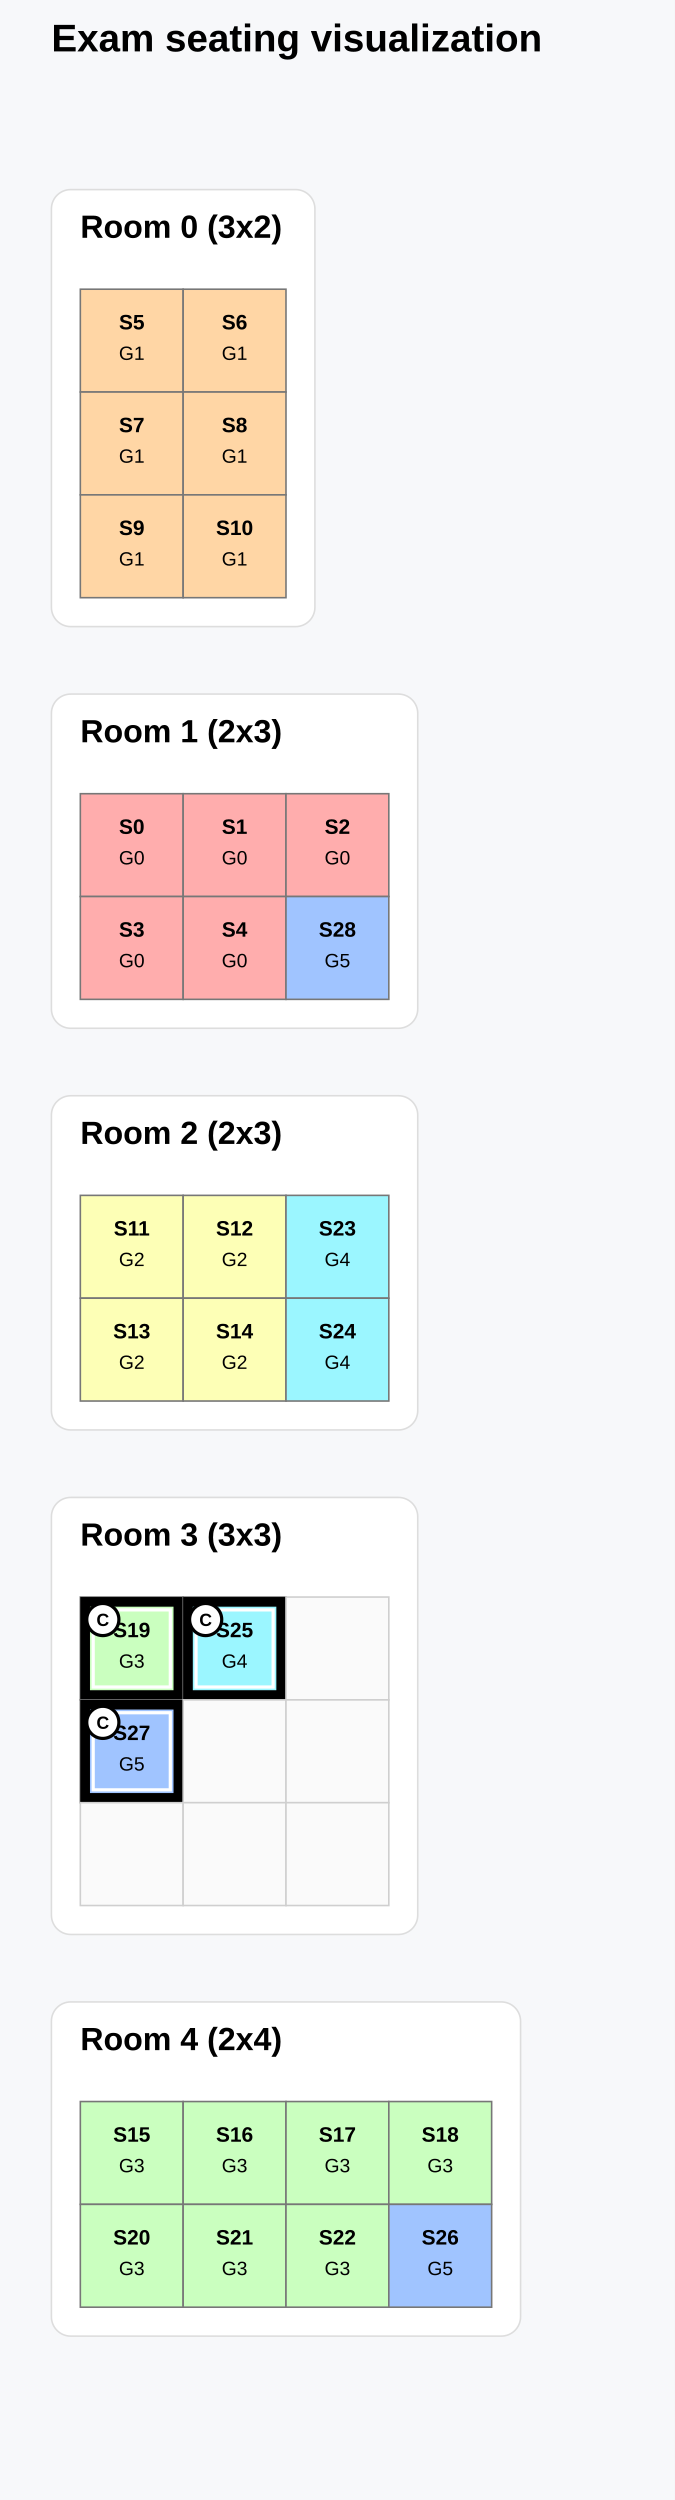
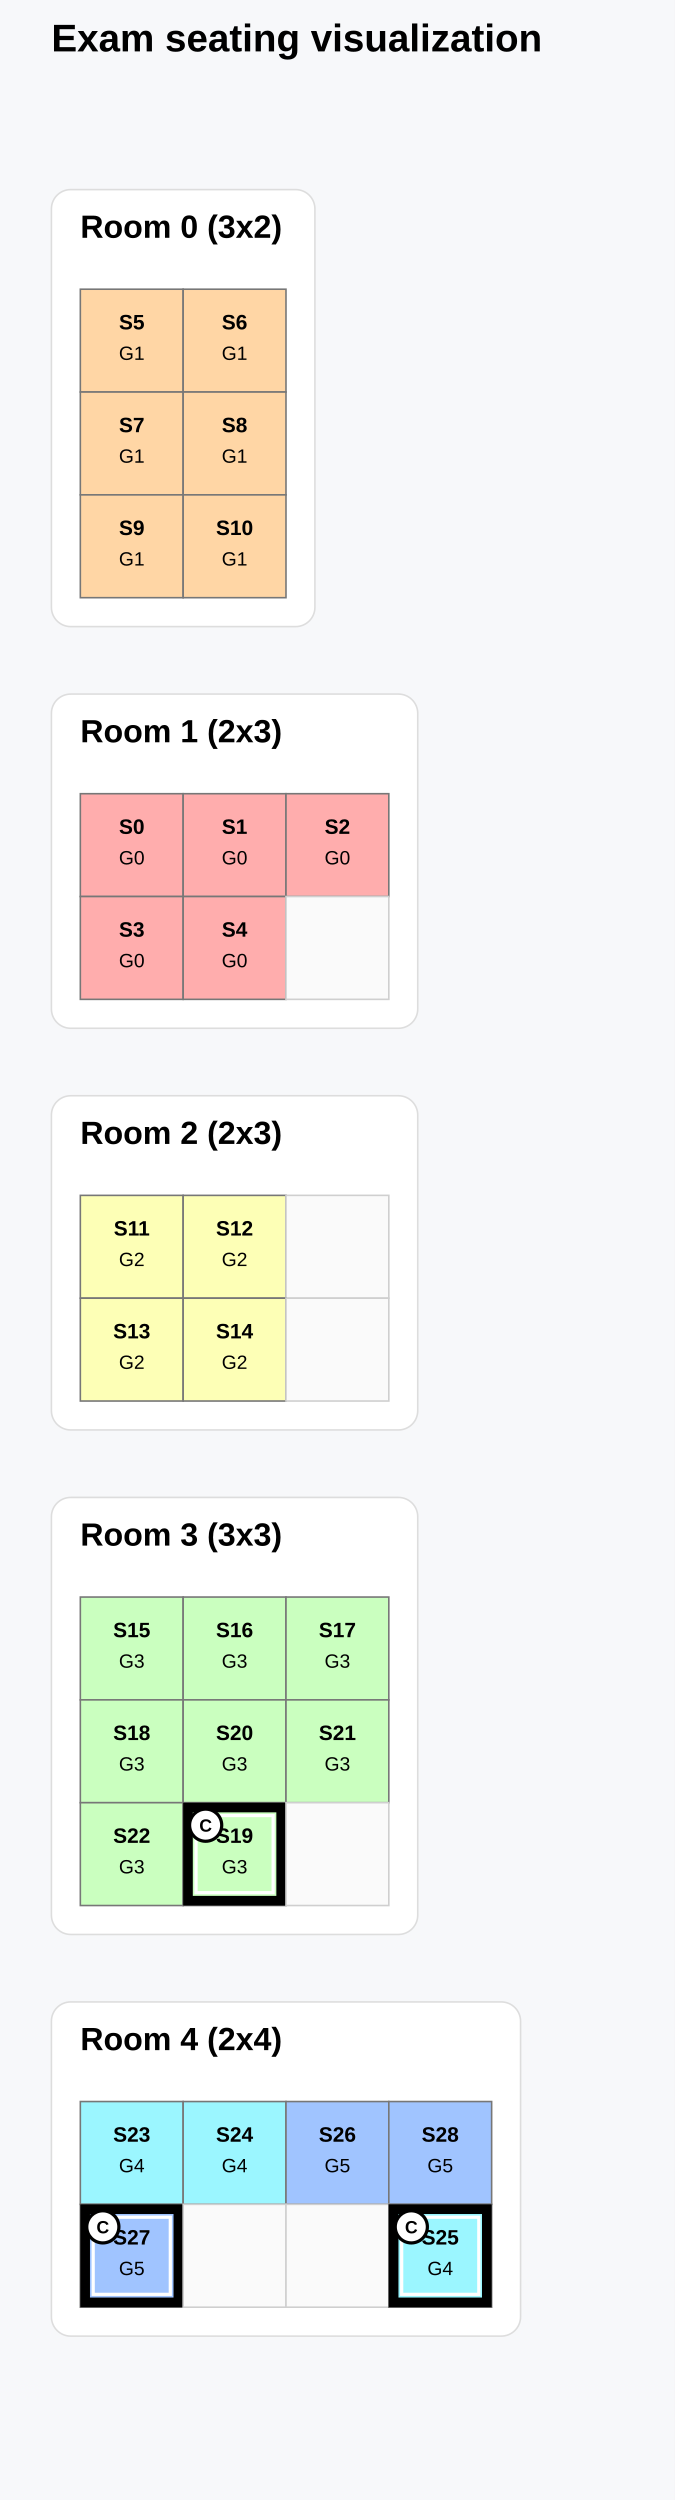
<svg xmlns="http://www.w3.org/2000/svg" width="420" height="1556">
  <style>
text { font-family: Arial, sans-serif; fill: #000000; }
.main-title { font-size: 24px; font-weight: 700; }
.room-title { font-size: 20px; font-weight: 700; }
.seat-student { font-size: 13px; font-weight: 700; }
.seat-info { font-size: 12px; }
.cheater-label { font-size: 11px; font-weight: 700; fill: #000000; }
.room-card { fill: #ffffff; stroke: #dddddd; stroke-width: 1; }
</style>
  <rect width="100%" height="100%" fill="#f7f8fa" />
  <text x="32" y="32" class="main-title">Exam seating visualization</text>
  <rect x="32" y="118" width="164" height="272" rx="12" ry="12" class="room-card" />
  <text x="50" y="148" class="room-title">Room 0 (3x2)</text>
  <rect x="50" y="180" width="64" height="64" fill="#FFD6A5" stroke="#777777" stroke-width="1" />
  <text x="82" y="205" text-anchor="middle" class="seat-student">S5</text>
  <text x="82" y="224" text-anchor="middle" class="seat-info">G1</text>
  <rect x="114" y="180" width="64" height="64" fill="#FFD6A5" stroke="#777777" stroke-width="1" />
  <text x="146" y="205" text-anchor="middle" class="seat-student">S6</text>
  <text x="146" y="224" text-anchor="middle" class="seat-info">G1</text>
  <rect x="50" y="244" width="64" height="64" fill="#FFD6A5" stroke="#777777" stroke-width="1" />
  <text x="82" y="269" text-anchor="middle" class="seat-student">S7</text>
  <text x="82" y="288" text-anchor="middle" class="seat-info">G1</text>
  <rect x="114" y="244" width="64" height="64" fill="#FFD6A5" stroke="#777777" stroke-width="1" />
  <text x="146" y="269" text-anchor="middle" class="seat-student">S8</text>
  <text x="146" y="288" text-anchor="middle" class="seat-info">G1</text>
  <rect x="50" y="308" width="64" height="64" fill="#FFD6A5" stroke="#777777" stroke-width="1" />
  <text x="82" y="333" text-anchor="middle" class="seat-student">S9</text>
  <text x="82" y="352" text-anchor="middle" class="seat-info">G1</text>
  <rect x="114" y="308" width="64" height="64" fill="#FFD6A5" stroke="#777777" stroke-width="1" />
  <text x="146" y="333" text-anchor="middle" class="seat-student">S10</text>
  <text x="146" y="352" text-anchor="middle" class="seat-info">G1</text>
  <rect x="32" y="432" width="228" height="208" rx="12" ry="12" class="room-card" />
  <text x="50" y="462" class="room-title">Room 1 (2x3)</text>
  <rect x="50" y="494" width="64" height="64" fill="#FFADAD" stroke="#777777" stroke-width="1" />
  <text x="82" y="519" text-anchor="middle" class="seat-student">S0</text>
  <text x="82" y="538" text-anchor="middle" class="seat-info">G0</text>
  <rect x="114" y="494" width="64" height="64" fill="#FFADAD" stroke="#777777" stroke-width="1" />
  <text x="146" y="519" text-anchor="middle" class="seat-student">S1</text>
  <text x="146" y="538" text-anchor="middle" class="seat-info">G0</text>
  <rect x="178" y="494" width="64" height="64" fill="#FFADAD" stroke="#777777" stroke-width="1" />
  <text x="210" y="519" text-anchor="middle" class="seat-student">S2</text>
  <text x="210" y="538" text-anchor="middle" class="seat-info">G0</text>
  <rect x="50" y="558" width="64" height="64" fill="#FFADAD" stroke="#777777" stroke-width="1" />
  <text x="82" y="583" text-anchor="middle" class="seat-student">S3</text>
  <text x="82" y="602" text-anchor="middle" class="seat-info">G0</text>
  <rect x="114" y="558" width="64" height="64" fill="#FFADAD" stroke="#777777" stroke-width="1" />
  <text x="146" y="583" text-anchor="middle" class="seat-student">S4</text>
  <text x="146" y="602" text-anchor="middle" class="seat-info">G0</text>
-   <rect x="178" y="558" width="64" height="64" fill="#A0C4FF" stroke="#777777" stroke-width="1" />
-   <text x="210" y="583" text-anchor="middle" class="seat-student">S28</text>
-   <text x="210" y="602" text-anchor="middle" class="seat-info">G5</text>
+   <rect x="178" y="558" width="64" height="64" fill="#fafafa" stroke="#cfcfcf" stroke-width="1" />
  <rect x="32" y="682" width="228" height="208" rx="12" ry="12" class="room-card" />
  <text x="50" y="712" class="room-title">Room 2 (2x3)</text>
  <rect x="50" y="744" width="64" height="64" fill="#FDFFB6" stroke="#777777" stroke-width="1" />
  <text x="82" y="769" text-anchor="middle" class="seat-student">S11</text>
  <text x="82" y="788" text-anchor="middle" class="seat-info">G2</text>
  <rect x="114" y="744" width="64" height="64" fill="#FDFFB6" stroke="#777777" stroke-width="1" />
  <text x="146" y="769" text-anchor="middle" class="seat-student">S12</text>
  <text x="146" y="788" text-anchor="middle" class="seat-info">G2</text>
-   <rect x="178" y="744" width="64" height="64" fill="#9BF6FF" stroke="#777777" stroke-width="1" />
-   <text x="210" y="769" text-anchor="middle" class="seat-student">S23</text>
-   <text x="210" y="788" text-anchor="middle" class="seat-info">G4</text>
+   <rect x="178" y="744" width="64" height="64" fill="#fafafa" stroke="#cfcfcf" stroke-width="1" />
  <rect x="50" y="808" width="64" height="64" fill="#FDFFB6" stroke="#777777" stroke-width="1" />
  <text x="82" y="833" text-anchor="middle" class="seat-student">S13</text>
  <text x="82" y="852" text-anchor="middle" class="seat-info">G2</text>
  <rect x="114" y="808" width="64" height="64" fill="#FDFFB6" stroke="#777777" stroke-width="1" />
  <text x="146" y="833" text-anchor="middle" class="seat-student">S14</text>
  <text x="146" y="852" text-anchor="middle" class="seat-info">G2</text>
-   <rect x="178" y="808" width="64" height="64" fill="#9BF6FF" stroke="#777777" stroke-width="1" />
-   <text x="210" y="833" text-anchor="middle" class="seat-student">S24</text>
-   <text x="210" y="852" text-anchor="middle" class="seat-info">G4</text>
+   <rect x="178" y="808" width="64" height="64" fill="#fafafa" stroke="#cfcfcf" stroke-width="1" />
  <rect x="32" y="932" width="228" height="272" rx="12" ry="12" class="room-card" />
  <text x="50" y="962" class="room-title">Room 3 (3x3)</text>
  <rect x="50" y="994" width="64" height="64" fill="#CAFFBF" stroke="#777777" stroke-width="1" />
-   <text x="82" y="1019" text-anchor="middle" class="seat-student">S19</text>
+   <text x="82" y="1019" text-anchor="middle" class="seat-student">S15</text>
  <text x="82" y="1038" text-anchor="middle" class="seat-info">G3</text>
-   <rect x="53" y="997" width="58" height="58" fill="none" stroke="#000000" stroke-width="6" />
-   <rect x="58" y="1002" width="48" height="48" fill="none" stroke="#ffffff" stroke-width="2" />
-   <circle cx="64" cy="1008" r="10" fill="#ffffff" stroke="#000000" stroke-width="2" />
-   <text x="64" y="1012" text-anchor="middle" class="cheater-label">C</text>
-   <rect x="114" y="994" width="64" height="64" fill="#9BF6FF" stroke="#777777" stroke-width="1" />
-   <text x="146" y="1019" text-anchor="middle" class="seat-student">S25</text>
-   <text x="146" y="1038" text-anchor="middle" class="seat-info">G4</text>
-   <rect x="117" y="997" width="58" height="58" fill="none" stroke="#000000" stroke-width="6" />
-   <rect x="122" y="1002" width="48" height="48" fill="none" stroke="#ffffff" stroke-width="2" />
-   <circle cx="128" cy="1008" r="10" fill="#ffffff" stroke="#000000" stroke-width="2" />
-   <text x="128" y="1012" text-anchor="middle" class="cheater-label">C</text>
-   <rect x="178" y="994" width="64" height="64" fill="#fafafa" stroke="#cfcfcf" stroke-width="1" />
-   <rect x="50" y="1058" width="64" height="64" fill="#A0C4FF" stroke="#777777" stroke-width="1" />
-   <text x="82" y="1083" text-anchor="middle" class="seat-student">S27</text>
-   <text x="82" y="1102" text-anchor="middle" class="seat-info">G5</text>
-   <rect x="53" y="1061" width="58" height="58" fill="none" stroke="#000000" stroke-width="6" />
-   <rect x="58" y="1066" width="48" height="48" fill="none" stroke="#ffffff" stroke-width="2" />
-   <circle cx="64" cy="1072" r="10" fill="#ffffff" stroke="#000000" stroke-width="2" />
-   <text x="64" y="1076" text-anchor="middle" class="cheater-label">C</text>
-   <rect x="114" y="1058" width="64" height="64" fill="#fafafa" stroke="#cfcfcf" stroke-width="1" />
-   <rect x="178" y="1058" width="64" height="64" fill="#fafafa" stroke="#cfcfcf" stroke-width="1" />
-   <rect x="50" y="1122" width="64" height="64" fill="#fafafa" stroke="#cfcfcf" stroke-width="1" />
-   <rect x="114" y="1122" width="64" height="64" fill="#fafafa" stroke="#cfcfcf" stroke-width="1" />
+   <rect x="114" y="994" width="64" height="64" fill="#CAFFBF" stroke="#777777" stroke-width="1" />
+   <text x="146" y="1019" text-anchor="middle" class="seat-student">S16</text>
+   <text x="146" y="1038" text-anchor="middle" class="seat-info">G3</text>
+   <rect x="178" y="994" width="64" height="64" fill="#CAFFBF" stroke="#777777" stroke-width="1" />
+   <text x="210" y="1019" text-anchor="middle" class="seat-student">S17</text>
+   <text x="210" y="1038" text-anchor="middle" class="seat-info">G3</text>
+   <rect x="50" y="1058" width="64" height="64" fill="#CAFFBF" stroke="#777777" stroke-width="1" />
+   <text x="82" y="1083" text-anchor="middle" class="seat-student">S18</text>
+   <text x="82" y="1102" text-anchor="middle" class="seat-info">G3</text>
+   <rect x="114" y="1058" width="64" height="64" fill="#CAFFBF" stroke="#777777" stroke-width="1" />
+   <text x="146" y="1083" text-anchor="middle" class="seat-student">S20</text>
+   <text x="146" y="1102" text-anchor="middle" class="seat-info">G3</text>
+   <rect x="178" y="1058" width="64" height="64" fill="#CAFFBF" stroke="#777777" stroke-width="1" />
+   <text x="210" y="1083" text-anchor="middle" class="seat-student">S21</text>
+   <text x="210" y="1102" text-anchor="middle" class="seat-info">G3</text>
+   <rect x="50" y="1122" width="64" height="64" fill="#CAFFBF" stroke="#777777" stroke-width="1" />
+   <text x="82" y="1147" text-anchor="middle" class="seat-student">S22</text>
+   <text x="82" y="1166" text-anchor="middle" class="seat-info">G3</text>
+   <rect x="114" y="1122" width="64" height="64" fill="#CAFFBF" stroke="#777777" stroke-width="1" />
+   <text x="146" y="1147" text-anchor="middle" class="seat-student">S19</text>
+   <text x="146" y="1166" text-anchor="middle" class="seat-info">G3</text>
+   <rect x="117" y="1125" width="58" height="58" fill="none" stroke="#000000" stroke-width="6" />
+   <rect x="122" y="1130" width="48" height="48" fill="none" stroke="#ffffff" stroke-width="2" />
+   <circle cx="128" cy="1136" r="10" fill="#ffffff" stroke="#000000" stroke-width="2" />
+   <text x="128" y="1140" text-anchor="middle" class="cheater-label">C</text>
  <rect x="178" y="1122" width="64" height="64" fill="#fafafa" stroke="#cfcfcf" stroke-width="1" />
  <rect x="32" y="1246" width="292" height="208" rx="12" ry="12" class="room-card" />
  <text x="50" y="1276" class="room-title">Room 4 (2x4)</text>
-   <rect x="50" y="1308" width="64" height="64" fill="#CAFFBF" stroke="#777777" stroke-width="1" />
-   <text x="82" y="1333" text-anchor="middle" class="seat-student">S15</text>
-   <text x="82" y="1352" text-anchor="middle" class="seat-info">G3</text>
-   <rect x="114" y="1308" width="64" height="64" fill="#CAFFBF" stroke="#777777" stroke-width="1" />
-   <text x="146" y="1333" text-anchor="middle" class="seat-student">S16</text>
-   <text x="146" y="1352" text-anchor="middle" class="seat-info">G3</text>
-   <rect x="178" y="1308" width="64" height="64" fill="#CAFFBF" stroke="#777777" stroke-width="1" />
-   <text x="210" y="1333" text-anchor="middle" class="seat-student">S17</text>
-   <text x="210" y="1352" text-anchor="middle" class="seat-info">G3</text>
-   <rect x="242" y="1308" width="64" height="64" fill="#CAFFBF" stroke="#777777" stroke-width="1" />
-   <text x="274" y="1333" text-anchor="middle" class="seat-student">S18</text>
-   <text x="274" y="1352" text-anchor="middle" class="seat-info">G3</text>
-   <rect x="50" y="1372" width="64" height="64" fill="#CAFFBF" stroke="#777777" stroke-width="1" />
-   <text x="82" y="1397" text-anchor="middle" class="seat-student">S20</text>
-   <text x="82" y="1416" text-anchor="middle" class="seat-info">G3</text>
-   <rect x="114" y="1372" width="64" height="64" fill="#CAFFBF" stroke="#777777" stroke-width="1" />
-   <text x="146" y="1397" text-anchor="middle" class="seat-student">S21</text>
-   <text x="146" y="1416" text-anchor="middle" class="seat-info">G3</text>
-   <rect x="178" y="1372" width="64" height="64" fill="#CAFFBF" stroke="#777777" stroke-width="1" />
-   <text x="210" y="1397" text-anchor="middle" class="seat-student">S22</text>
-   <text x="210" y="1416" text-anchor="middle" class="seat-info">G3</text>
-   <rect x="242" y="1372" width="64" height="64" fill="#A0C4FF" stroke="#777777" stroke-width="1" />
-   <text x="274" y="1397" text-anchor="middle" class="seat-student">S26</text>
-   <text x="274" y="1416" text-anchor="middle" class="seat-info">G5</text>
+   <rect x="50" y="1308" width="64" height="64" fill="#9BF6FF" stroke="#777777" stroke-width="1" />
+   <text x="82" y="1333" text-anchor="middle" class="seat-student">S23</text>
+   <text x="82" y="1352" text-anchor="middle" class="seat-info">G4</text>
+   <rect x="114" y="1308" width="64" height="64" fill="#9BF6FF" stroke="#777777" stroke-width="1" />
+   <text x="146" y="1333" text-anchor="middle" class="seat-student">S24</text>
+   <text x="146" y="1352" text-anchor="middle" class="seat-info">G4</text>
+   <rect x="178" y="1308" width="64" height="64" fill="#A0C4FF" stroke="#777777" stroke-width="1" />
+   <text x="210" y="1333" text-anchor="middle" class="seat-student">S26</text>
+   <text x="210" y="1352" text-anchor="middle" class="seat-info">G5</text>
+   <rect x="242" y="1308" width="64" height="64" fill="#A0C4FF" stroke="#777777" stroke-width="1" />
+   <text x="274" y="1333" text-anchor="middle" class="seat-student">S28</text>
+   <text x="274" y="1352" text-anchor="middle" class="seat-info">G5</text>
+   <rect x="50" y="1372" width="64" height="64" fill="#A0C4FF" stroke="#777777" stroke-width="1" />
+   <text x="82" y="1397" text-anchor="middle" class="seat-student">S27</text>
+   <text x="82" y="1416" text-anchor="middle" class="seat-info">G5</text>
+   <rect x="53" y="1375" width="58" height="58" fill="none" stroke="#000000" stroke-width="6" />
+   <rect x="58" y="1380" width="48" height="48" fill="none" stroke="#ffffff" stroke-width="2" />
+   <circle cx="64" cy="1386" r="10" fill="#ffffff" stroke="#000000" stroke-width="2" />
+   <text x="64" y="1390" text-anchor="middle" class="cheater-label">C</text>
+   <rect x="114" y="1372" width="64" height="64" fill="#fafafa" stroke="#cfcfcf" stroke-width="1" />
+   <rect x="178" y="1372" width="64" height="64" fill="#fafafa" stroke="#cfcfcf" stroke-width="1" />
+   <rect x="242" y="1372" width="64" height="64" fill="#9BF6FF" stroke="#777777" stroke-width="1" />
+   <text x="274" y="1397" text-anchor="middle" class="seat-student">S25</text>
+   <text x="274" y="1416" text-anchor="middle" class="seat-info">G4</text>
+   <rect x="245" y="1375" width="58" height="58" fill="none" stroke="#000000" stroke-width="6" />
+   <rect x="250" y="1380" width="48" height="48" fill="none" stroke="#ffffff" stroke-width="2" />
+   <circle cx="256" cy="1386" r="10" fill="#ffffff" stroke="#000000" stroke-width="2" />
+   <text x="256" y="1390" text-anchor="middle" class="cheater-label">C</text>
</svg>
